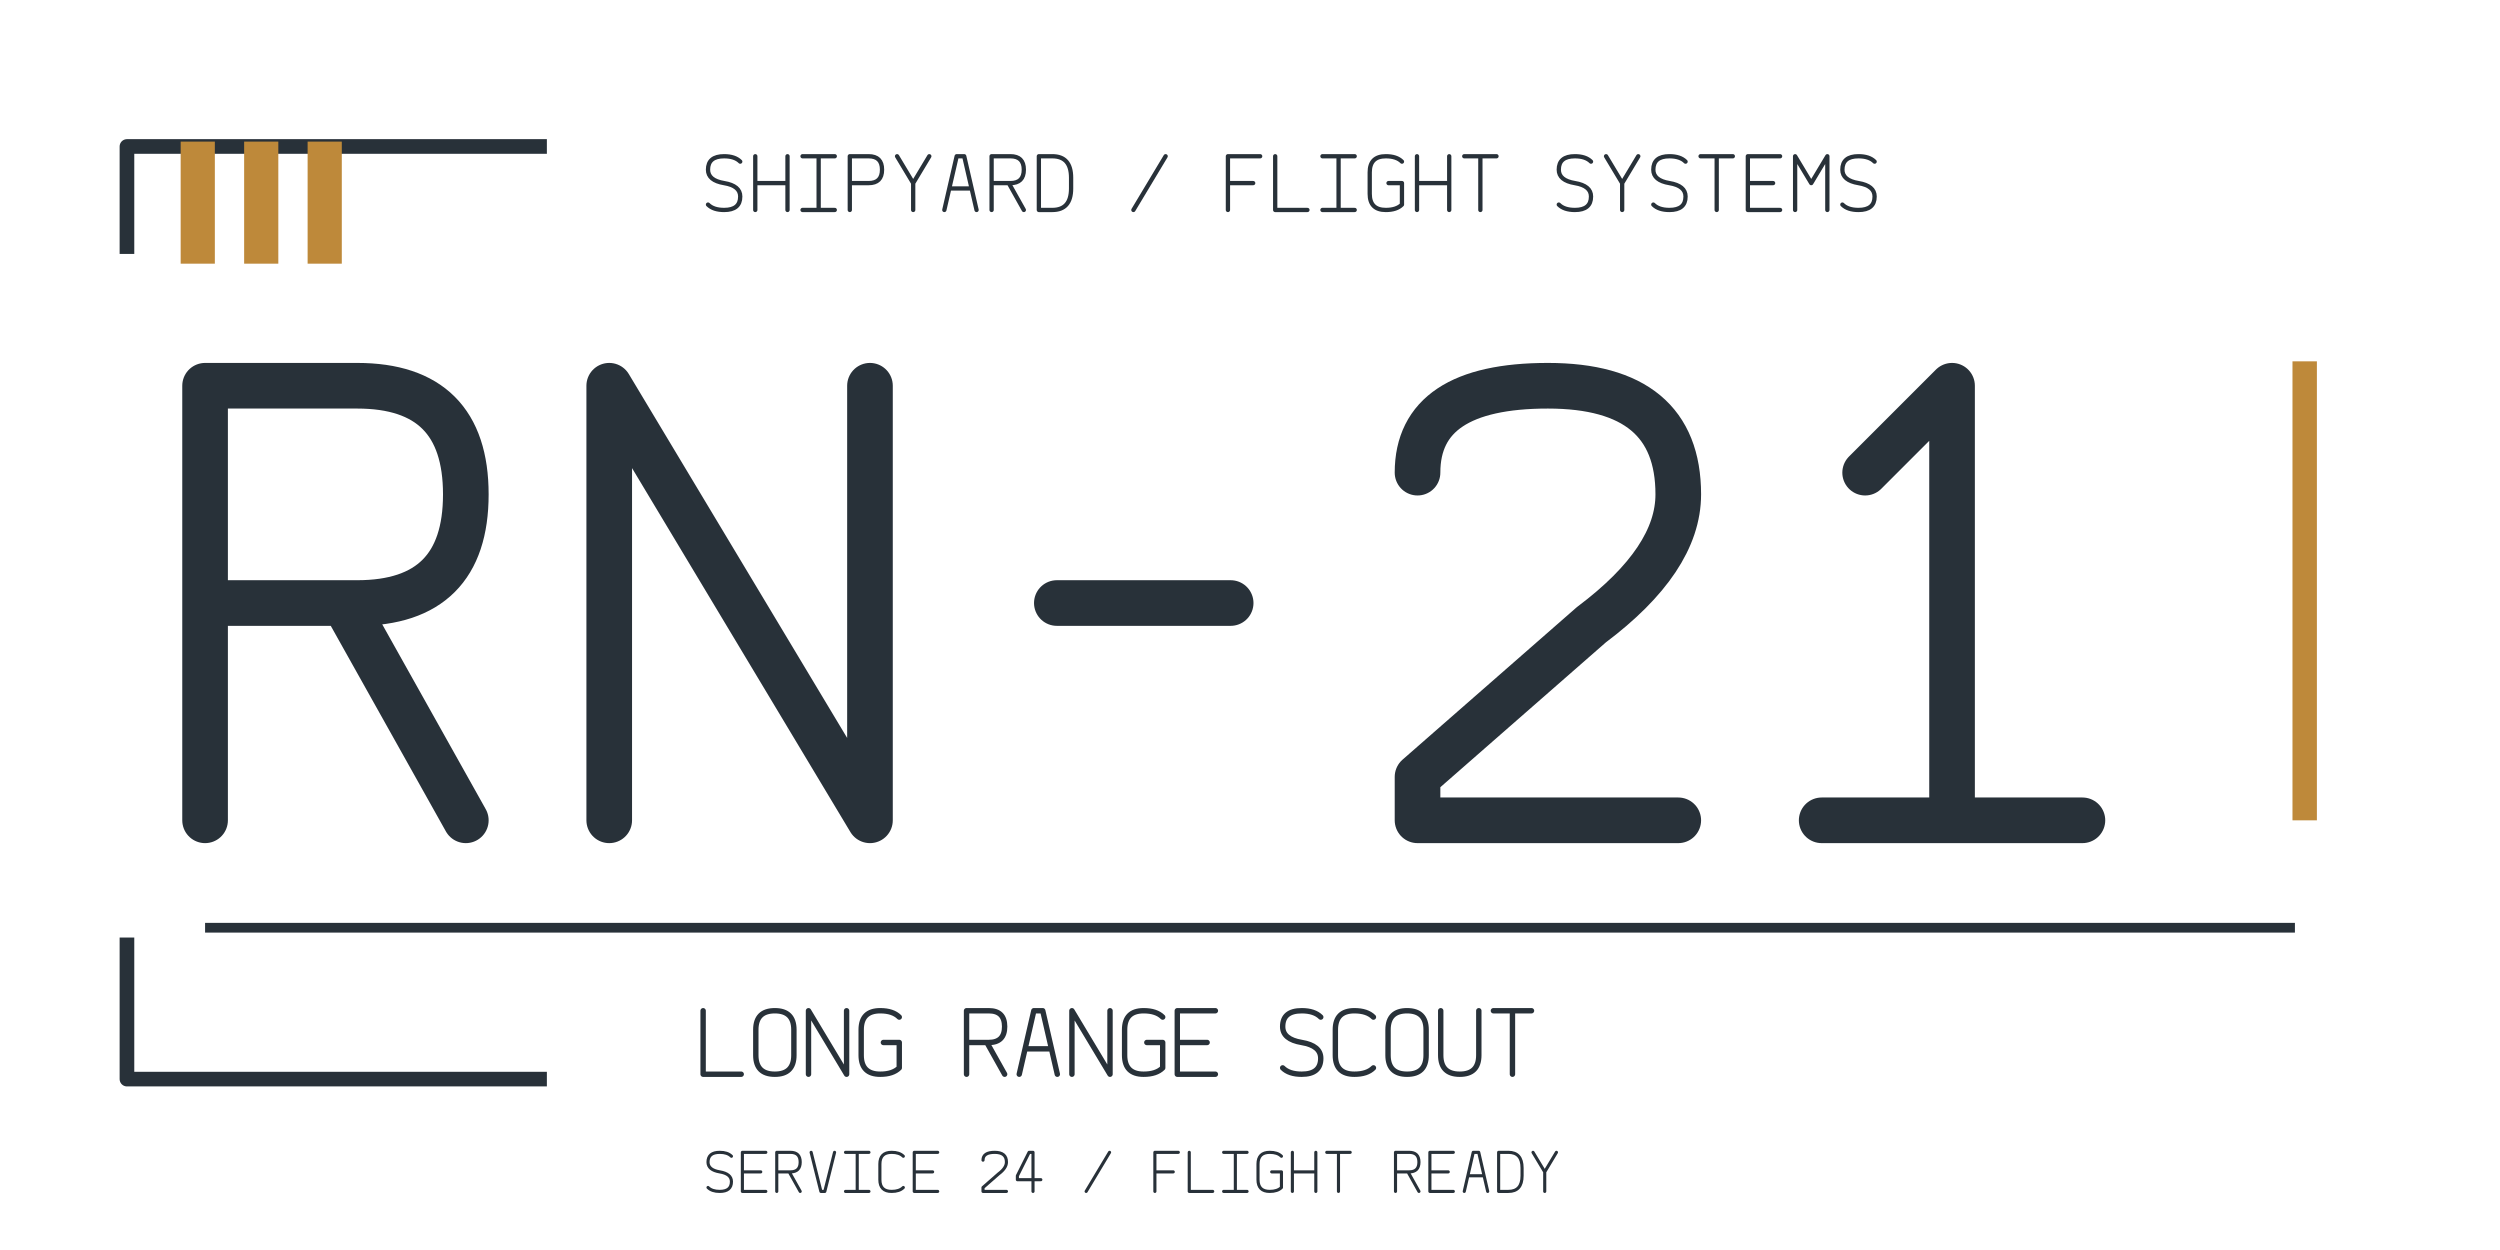
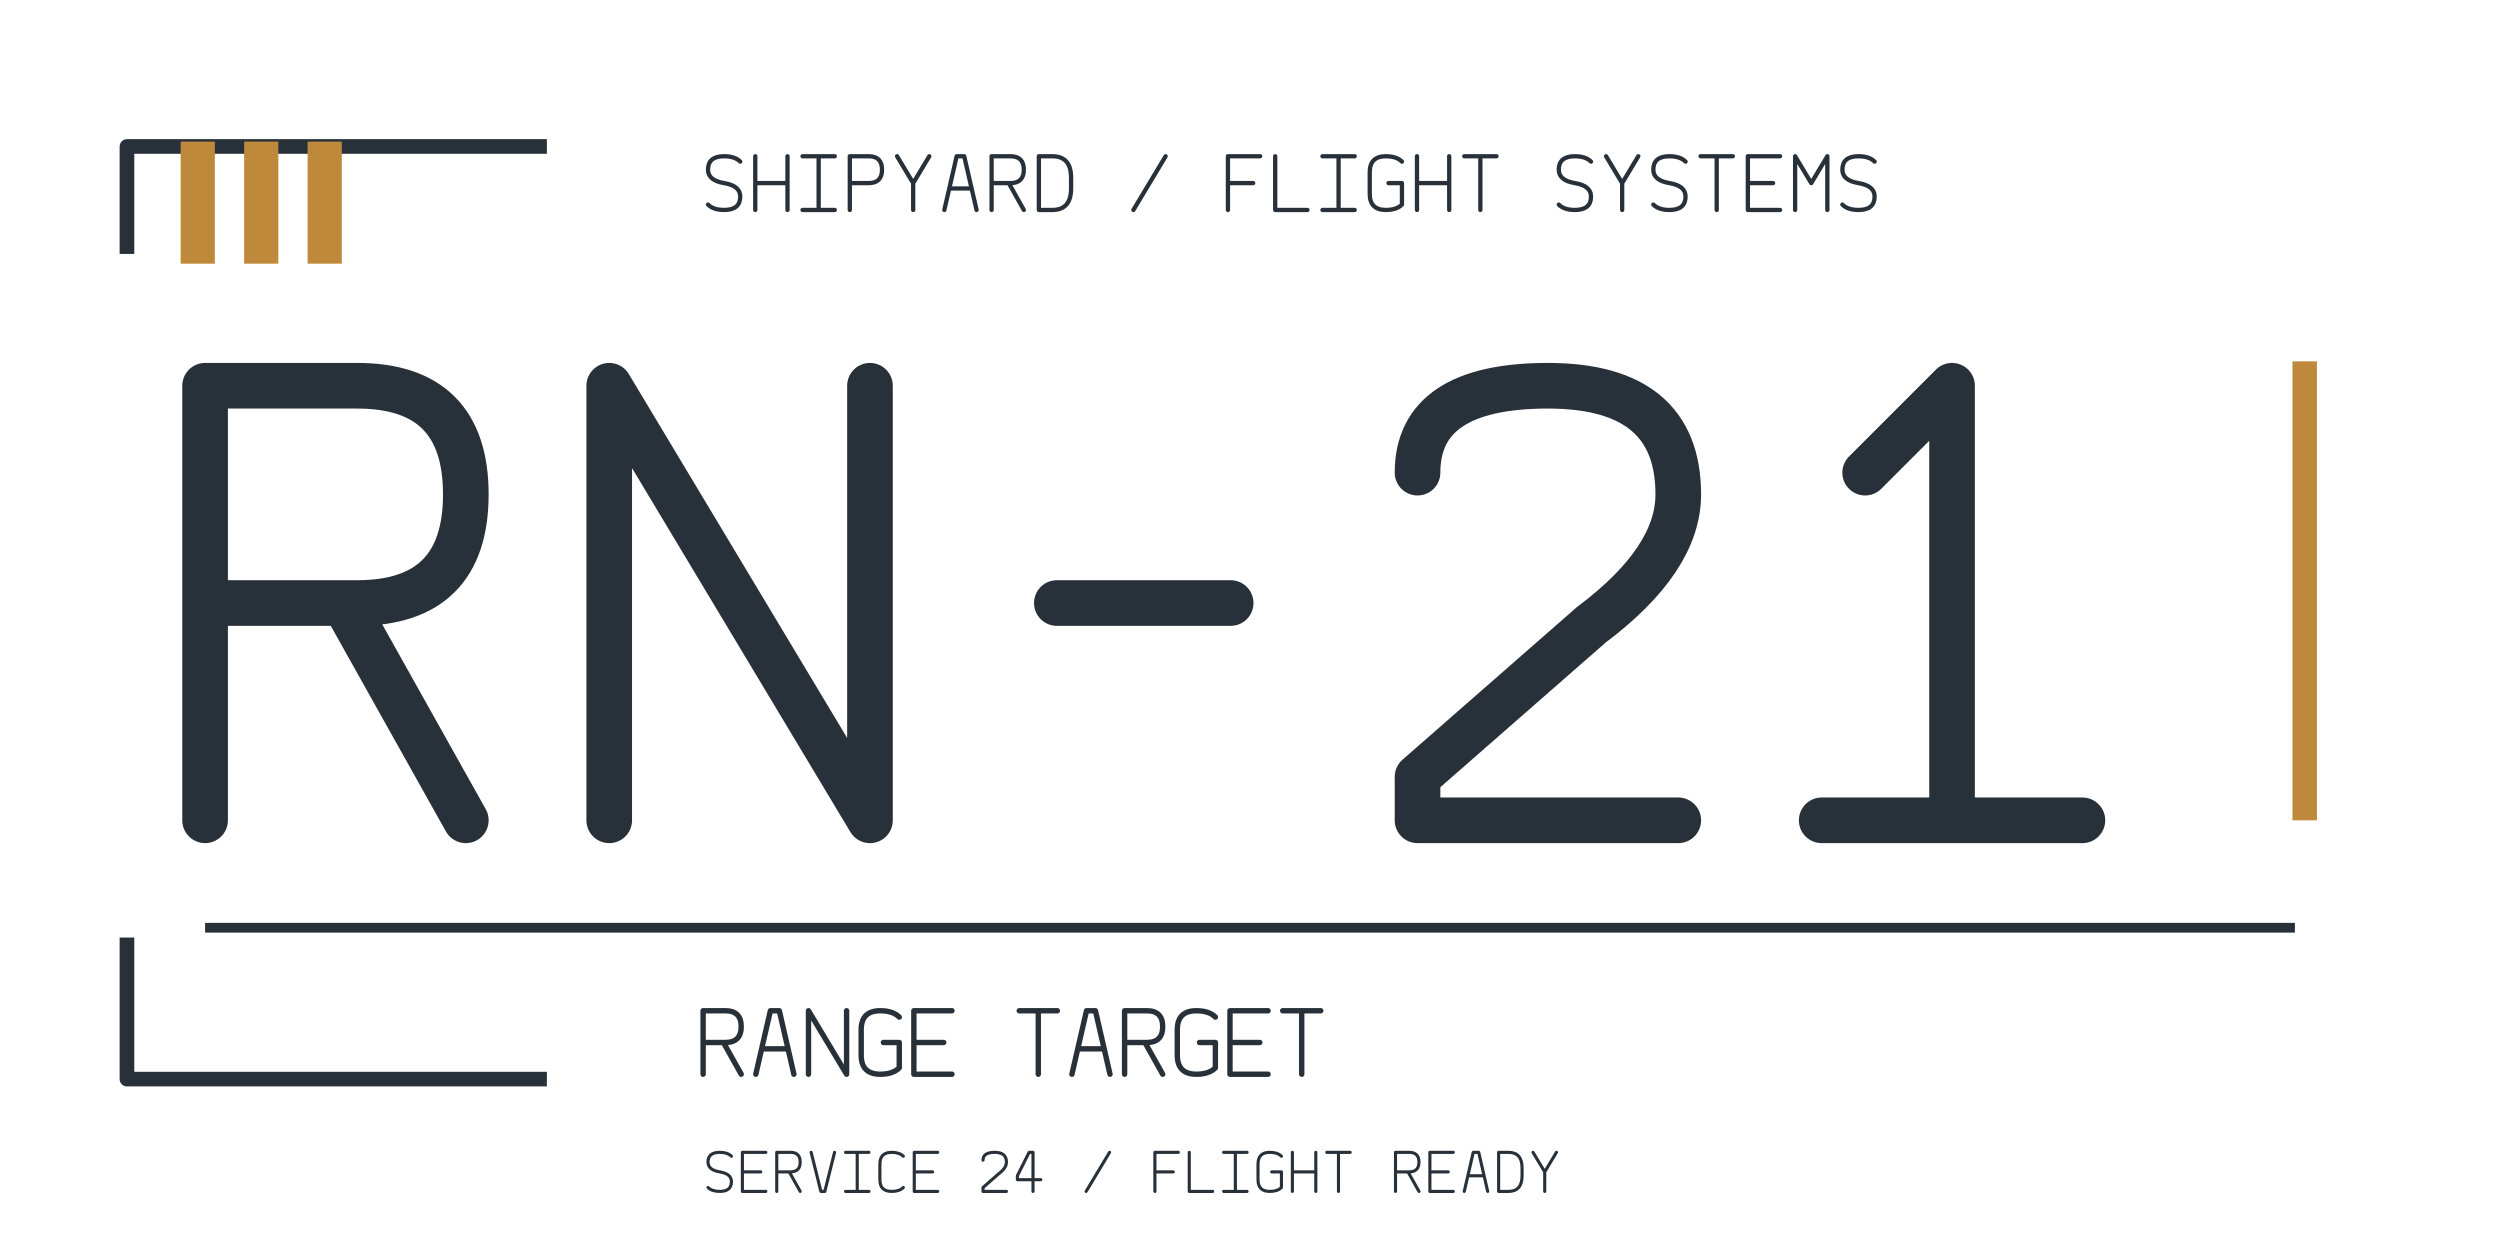
<svg xmlns="http://www.w3.org/2000/svg" width="512" height="256" viewBox="0 0 512 256">
  <path d="M26 52V30H112M26 192V221H112" fill="none" stroke="#283139" stroke-width="3" stroke-linejoin="round" />
  <path d="M37 29H44V54H37Z M50 29H57V54H50Z M63 29H70V54H63Z" fill="#be893a" stroke="#be893a" stroke-width="0" stroke-linejoin="round" />
  <g fill="none" stroke="#283139" stroke-width="0.8" stroke-linejoin="round" stroke-linecap="round">
    <path transform="translate(145 32) scale(1.1)" d="M6 1Q5 0 3 0Q0 0 0 2.5Q0 4.5 3 5Q6 5.5 6 7.5Q6 10 3 10Q1 10 0 9" />
    <path transform="translate(154.68 32) scale(1.1)" d="M0 0V10M6 0V10M0 5H6" />
    <path transform="translate(164.36 32) scale(1.1)" d="M0 0H6M3 0V10M0 10H6" />
    <path transform="translate(174.04 32) scale(1.1)" d="M0 10V0H3.5Q6 0 6 2.5Q6 5 3.5 5H0" />
    <path transform="translate(183.72 32) scale(1.1)" d="M0 0L3 5L6 0M3 5V10" />
    <path transform="translate(193.4 32) scale(1.1)" d="M0 10L2.3 0H3.7L6 10M1.1 6H4.9" />
    <path transform="translate(203.08 32) scale(1.1)" d="M0 10V0H3.5Q6 0 6 2.5Q6 5 3.5 5H0M3.2 5L6 10" />
    <path transform="translate(212.76 32) scale(1.1)" d="M0 10V0H2.5Q6 0 6 4V6Q6 10 2.5 10Z" />
    <path transform="translate(232.12 32) scale(1.1)" d="M0 10L6 0" />
    <path transform="translate(251.48 32) scale(1.1)" d="M6 0H0V10M0 5H4.7" />
    <path transform="translate(261.16 32) scale(1.1)" d="M0 0V10H6" />
    <path transform="translate(270.84 32) scale(1.1)" d="M0 0H6M3 0V10M0 10H6" />
    <path transform="translate(280.52 32) scale(1.1)" d="M6 1Q5 0 3 0Q0 0 0 3V7Q0 10 3 10Q5 10 6 9V5H3.5" />
    <path transform="translate(290.2 32) scale(1.1)" d="M0 0V10M6 0V10M0 5H6" />
    <path transform="translate(299.88 32) scale(1.1)" d="M0 0H6M3 0V10" />
    <path transform="translate(319.24 32) scale(1.1)" d="M6 1Q5 0 3 0Q0 0 0 2.5Q0 4.5 3 5Q6 5.5 6 7.5Q6 10 3 10Q1 10 0 9" />
    <path transform="translate(328.92 32) scale(1.1)" d="M0 0L3 5L6 0M3 5V10" />
    <path transform="translate(338.6 32) scale(1.1)" d="M6 1Q5 0 3 0Q0 0 0 2.5Q0 4.5 3 5Q6 5.5 6 7.5Q6 10 3 10Q1 10 0 9" />
    <path transform="translate(348.28 32) scale(1.1)" d="M0 0H6M3 0V10" />
    <path transform="translate(357.96 32) scale(1.1)" d="M6 0H0V10H6M0 5H4.7" />
    <path transform="translate(367.64 32) scale(1.1)" d="M0 10V0L3 5L6 0V10" />
    <path transform="translate(377.32 32) scale(1.1)" d="M6 1Q5 0 3 0Q0 0 0 2.5Q0 4.5 3 5Q6 5.5 6 7.5Q6 10 3 10Q1 10 0 9" />
  </g>
  <g fill="none" stroke="#283139" stroke-width="1.05" stroke-linejoin="round" stroke-linecap="round">
    <path transform="translate(42 79) scale(8.9)" d="M0 10V0H3.5Q6 0 6 2.5Q6 5 3.5 5H0M3.2 5L6 10" />
    <path transform="translate(124.77 79) scale(8.9)" d="M0 10V0L6 10V0" />
    <path transform="translate(207.54 79) scale(8.9)" d="M1 5H5" />
    <path transform="translate(290.31 79) scale(8.9)" d="M0 2Q0 0 3 0Q6 0 6 2.5Q6 4 4 5.5L0 9V10H6" />
    <path transform="translate(373.08 79) scale(8.9)" d="M1 2L3 0V10M0 10H6" />
  </g>
  <path d="M42 190H470" fill="none" stroke="#283139" stroke-width="2" stroke-linejoin="round" />
  <g fill="none" stroke="#283139" stroke-width="0.85" stroke-linejoin="round" stroke-linecap="round">
-     <path transform="translate(144 207) scale(1.3)" d="M0 0V10H6" />
-     <path transform="translate(154.79 207) scale(1.3)" d="M3 0Q0 0 0 3V7Q0 10 3 10Q6 10 6 7V3Q6 0 3 0Z" />
+     <path transform="translate(144 207) scale(1.3)" d="M0 10V0H3.5Q6 0 6 2.5Q6 5 3.5 5H0M3.2 5L6 10" />
+     <path transform="translate(154.79 207) scale(1.3)" d="M0 10L2.3 0H3.7L6 10M1.1 6H4.9" />
    <path transform="translate(165.58 207) scale(1.3)" d="M0 10V0L6 10V0" />
    <path transform="translate(176.37 207) scale(1.3)" d="M6 1Q5 0 3 0Q0 0 0 3V7Q0 10 3 10Q5 10 6 9V5H3.5" />
-     <path transform="translate(197.95 207) scale(1.3)" d="M0 10V0H3.5Q6 0 6 2.5Q6 5 3.5 5H0M3.2 5L6 10" />
-     <path transform="translate(208.74 207) scale(1.3)" d="M0 10L2.3 0H3.7L6 10M1.1 6H4.9" />
-     <path transform="translate(219.53 207) scale(1.3)" d="M0 10V0L6 10V0" />
-     <path transform="translate(230.32 207) scale(1.3)" d="M6 1Q5 0 3 0Q0 0 0 3V7Q0 10 3 10Q5 10 6 9V5H3.5" />
-     <path transform="translate(241.11 207) scale(1.3)" d="M6 0H0V10H6M0 5H4.7" />
-     <path transform="translate(262.69 207) scale(1.3)" d="M6 1Q5 0 3 0Q0 0 0 2.5Q0 4.5 3 5Q6 5.5 6 7.5Q6 10 3 10Q1 10 0 9" />
-     <path transform="translate(273.48 207) scale(1.3)" d="M6 1Q5 0 3 0Q0 0 0 3V7Q0 10 3 10Q5 10 6 9" />
-     <path transform="translate(284.27 207) scale(1.3)" d="M3 0Q0 0 0 3V7Q0 10 3 10Q6 10 6 7V3Q6 0 3 0Z" />
-     <path transform="translate(295.06 207) scale(1.3)" d="M0 0V7Q0 10 3 10Q6 10 6 7V0" />
-     <path transform="translate(305.85 207) scale(1.3)" d="M0 0H6M3 0V10" />
+     <path transform="translate(187.16 207) scale(1.3)" d="M6 0H0V10H6M0 5H4.7" />
+     <path transform="translate(208.74 207) scale(1.3)" d="M0 0H6M3 0V10" />
+     <path transform="translate(219.53 207) scale(1.3)" d="M0 10L2.3 0H3.7L6 10M1.1 6H4.9" />
+     <path transform="translate(230.32 207) scale(1.3)" d="M0 10V0H3.5Q6 0 6 2.5Q6 5 3.5 5H0M3.2 5L6 10" />
+     <path transform="translate(241.11 207) scale(1.3)" d="M6 1Q5 0 3 0Q0 0 0 3V7Q0 10 3 10Q5 10 6 9V5H3.5" />
+     <path transform="translate(251.9 207) scale(1.3)" d="M6 0H0V10H6M0 5H4.7" />
+     <path transform="translate(262.69 207) scale(1.3)" d="M0 0H6M3 0V10" />
  </g>
  <g fill="none" stroke="#283139" stroke-width="0.8" stroke-linejoin="round" stroke-linecap="round">
    <path transform="translate(145 236) scale(0.8)" d="M6 1Q5 0 3 0Q0 0 0 2.5Q0 4.5 3 5Q6 5.5 6 7.5Q6 10 3 10Q1 10 0 9" />
    <path transform="translate(152.04 236) scale(0.8)" d="M6 0H0V10H6M0 5H4.7" />
    <path transform="translate(159.08 236) scale(0.8)" d="M0 10V0H3.5Q6 0 6 2.5Q6 5 3.5 5H0M3.2 5L6 10" />
    <path transform="translate(166.12 236) scale(0.8)" d="M0 0L2.5 10H3.5L6 0" />
    <path transform="translate(173.16 236) scale(0.8)" d="M0 0H6M3 0V10M0 10H6" />
    <path transform="translate(180.2 236) scale(0.8)" d="M6 1Q5 0 3 0Q0 0 0 3V7Q0 10 3 10Q5 10 6 9" />
    <path transform="translate(187.24 236) scale(0.8)" d="M6 0H0V10H6M0 5H4.7" />
    <path transform="translate(201.32 236) scale(0.8)" d="M0 2Q0 0 3 0Q6 0 6 2.5Q6 4 4 5.5L0 9V10H6" />
    <path transform="translate(208.36 236) scale(0.8)" d="M4 10V0H3L0 6V7H6" />
    <path transform="translate(222.44 236) scale(0.8)" d="M0 10L6 0" />
    <path transform="translate(236.52 236) scale(0.8)" d="M6 0H0V10M0 5H4.7" />
    <path transform="translate(243.56 236) scale(0.8)" d="M0 0V10H6" />
    <path transform="translate(250.6 236) scale(0.8)" d="M0 0H6M3 0V10M0 10H6" />
    <path transform="translate(257.64 236) scale(0.8)" d="M6 1Q5 0 3 0Q0 0 0 3V7Q0 10 3 10Q5 10 6 9V5H3.5" />
    <path transform="translate(264.68 236) scale(0.8)" d="M0 0V10M6 0V10M0 5H6" />
    <path transform="translate(271.72 236) scale(0.8)" d="M0 0H6M3 0V10" />
    <path transform="translate(285.8 236) scale(0.8)" d="M0 10V0H3.5Q6 0 6 2.5Q6 5 3.5 5H0M3.2 5L6 10" />
    <path transform="translate(292.84 236) scale(0.8)" d="M6 0H0V10H6M0 5H4.7" />
    <path transform="translate(299.88 236) scale(0.8)" d="M0 10L2.3 0H3.7L6 10M1.1 6H4.9" />
    <path transform="translate(306.92 236) scale(0.8)" d="M0 10V0H2.5Q6 0 6 4V6Q6 10 2.5 10Z" />
    <path transform="translate(313.96 236) scale(0.8)" d="M0 0L3 5L6 0M3 5V10" />
  </g>
  <path d="M472 74V168" fill="none" stroke="#be893a" stroke-width="5" stroke-linejoin="round" />
</svg>
